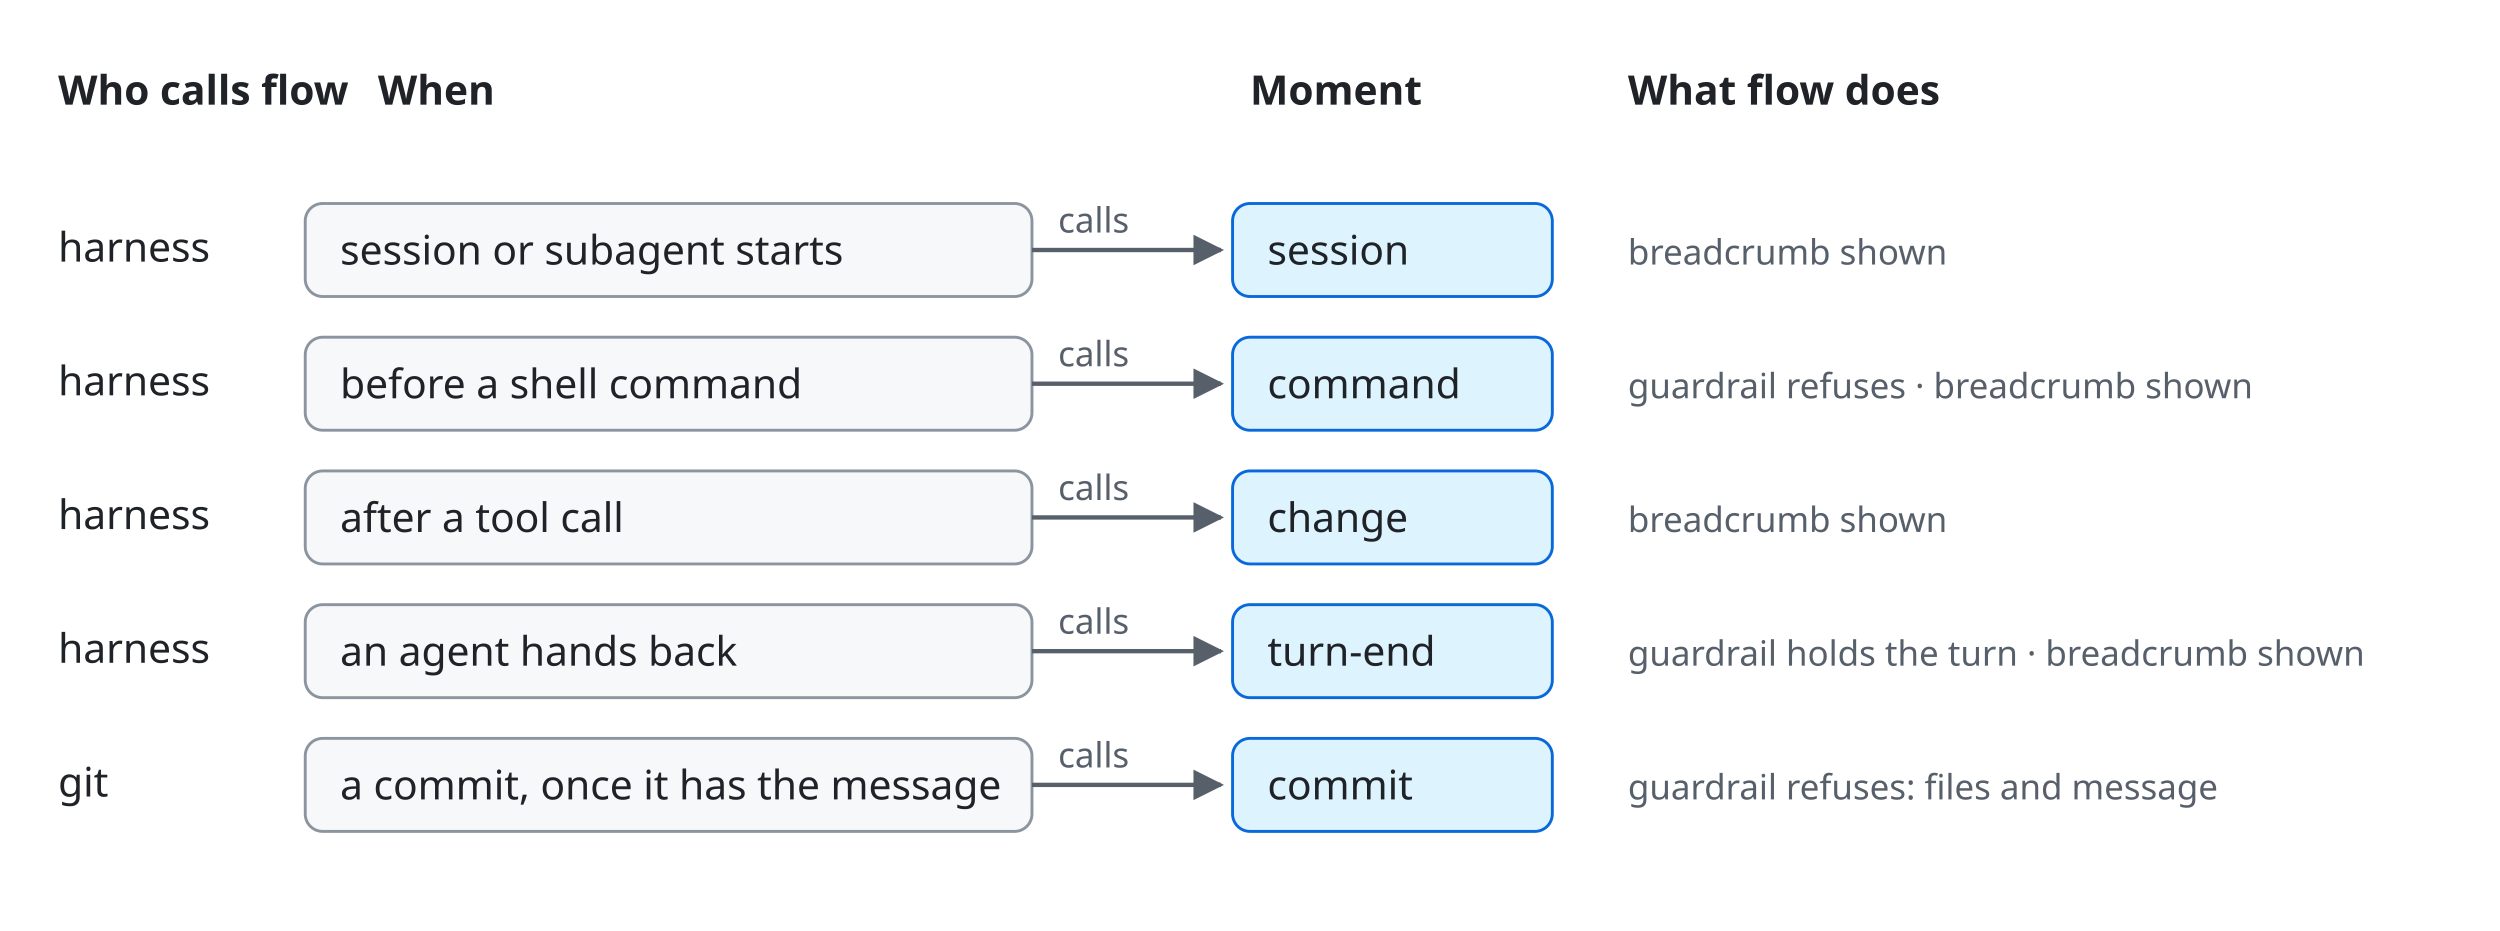
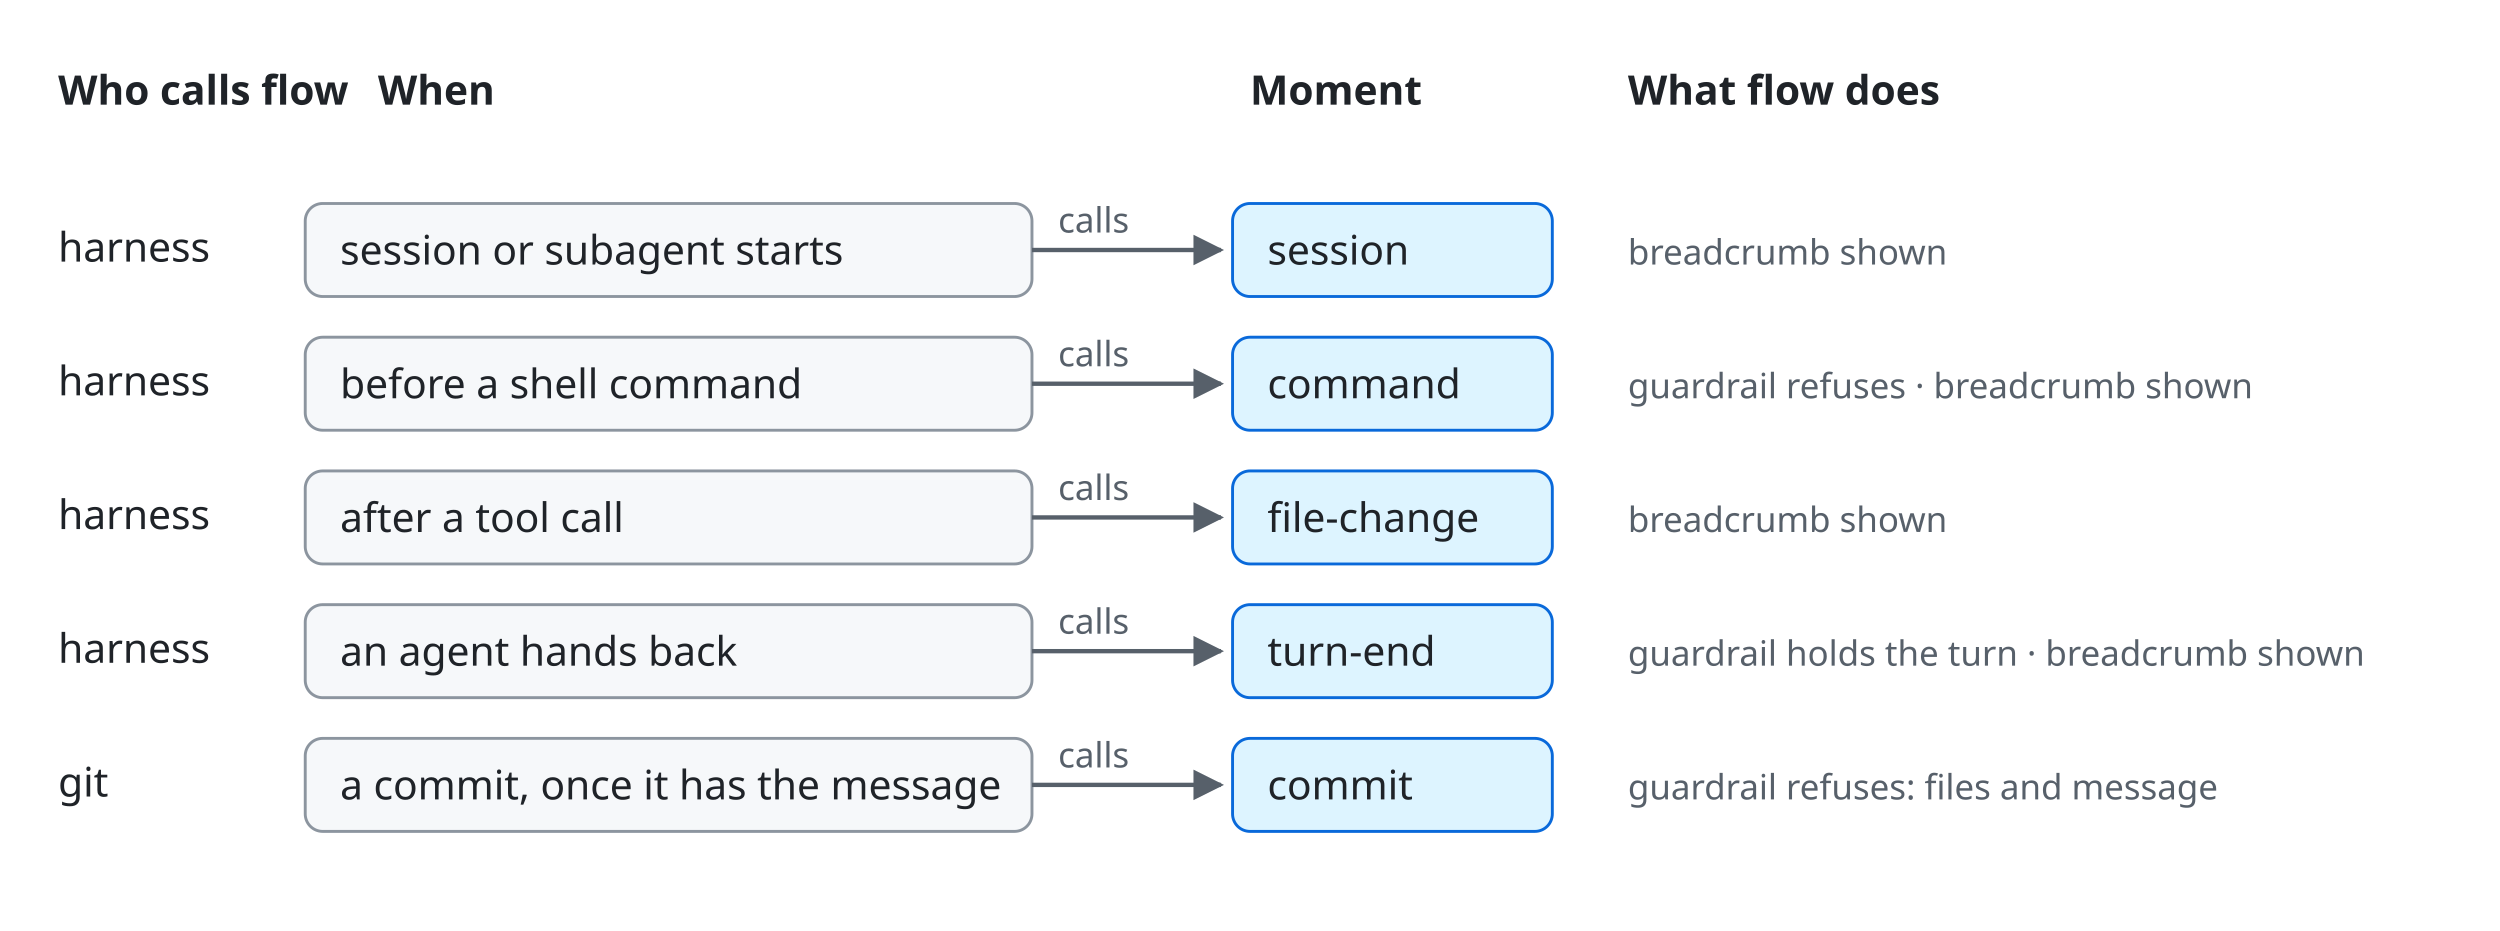
<svg xmlns="http://www.w3.org/2000/svg" viewBox="0 0 860 320" role="img" aria-labelledby="t">
  <style>text{font:14px system-ui,sans-serif;fill:#1f2328}.h{font-weight:600}.b{fill:#f6f8fa;stroke:#8c959f}.m{fill:#ddf4ff;stroke:#0969da}.l{stroke:#57606a;stroke-width:1.5;fill:none}.s{font-size:12px;fill:#57606a}@media(prefers-color-scheme:dark){text{fill:#e6edf3}.b{fill:#161b22;stroke:#6e7681}.m{fill:#0c2d6b;stroke:#58a6ff}.l{stroke:#8b949e}.s{fill:#8b949e}}</style>
  <defs>
    <marker id="a" viewBox="0 0 10 10" refX="9" refY="5" markerWidth="7" markerHeight="7" orient="auto">
      <path d="M0 0L10 5L0 10z" fill="#57606a" />
    </marker>
  </defs>
  <text class="h" x="20" y="36">Who calls flow</text>
  <text class="h" x="130" y="36">When</text>
  <text class="h" x="430" y="36">Moment</text>
  <text class="h" x="560" y="36">What flow does</text>
  <text x="20" y="90">harness</text>
  <rect class="b" x="105" y="70" width="250" height="32" rx="6" />
  <text x="117" y="91">session or subagent starts</text>
  <path class="l" d="M355 86H420" marker-end="url(#a)" />
  <text class="s" x="364" y="80">calls</text>
  <rect class="m" x="424" y="70" width="110" height="32" rx="6" />
  <text x="436" y="91">session</text>
  <text class="s" x="560" y="91">breadcrumb shown</text>
  <text x="20" y="136">harness</text>
  <rect class="b" x="105" y="116" width="250" height="32" rx="6" />
  <text x="117" y="137">before a shell command</text>
  <path class="l" d="M355 132H420" marker-end="url(#a)" />
  <text class="s" x="364" y="126">calls</text>
  <rect class="m" x="424" y="116" width="110" height="32" rx="6" />
  <text x="436" y="137">command</text>
  <text class="s" x="560" y="137">guardrail refuses · breadcrumb shown</text>
  <text x="20" y="182">harness</text>
  <rect class="b" x="105" y="162" width="250" height="32" rx="6" />
  <text x="117" y="183">after a tool call</text>
  <path class="l" d="M355 178H420" marker-end="url(#a)" />
  <text class="s" x="364" y="172">calls</text>
  <rect class="m" x="424" y="162" width="110" height="32" rx="6" />
-   <text x="436" y="183">change</text>
+   <text x="436" y="183">file-change</text>
  <text class="s" x="560" y="183">breadcrumb shown</text>
  <text x="20" y="228">harness</text>
  <rect class="b" x="105" y="208" width="250" height="32" rx="6" />
  <text x="117" y="229">an agent hands back</text>
  <path class="l" d="M355 224H420" marker-end="url(#a)" />
  <text class="s" x="364" y="218">calls</text>
  <rect class="m" x="424" y="208" width="110" height="32" rx="6" />
  <text x="436" y="229">turn-end</text>
  <text class="s" x="560" y="229">guardrail holds the turn · breadcrumb shown</text>
  <text x="20" y="274">git</text>
  <rect class="b" x="105" y="254" width="250" height="32" rx="6" />
  <text x="117" y="275">a commit, once it has the message</text>
  <path class="l" d="M355 270H420" marker-end="url(#a)" />
  <text class="s" x="364" y="264">calls</text>
  <rect class="m" x="424" y="254" width="110" height="32" rx="6" />
  <text x="436" y="275">commit</text>
  <text class="s" x="560" y="275">guardrail refuses: files and message</text>
</svg>
